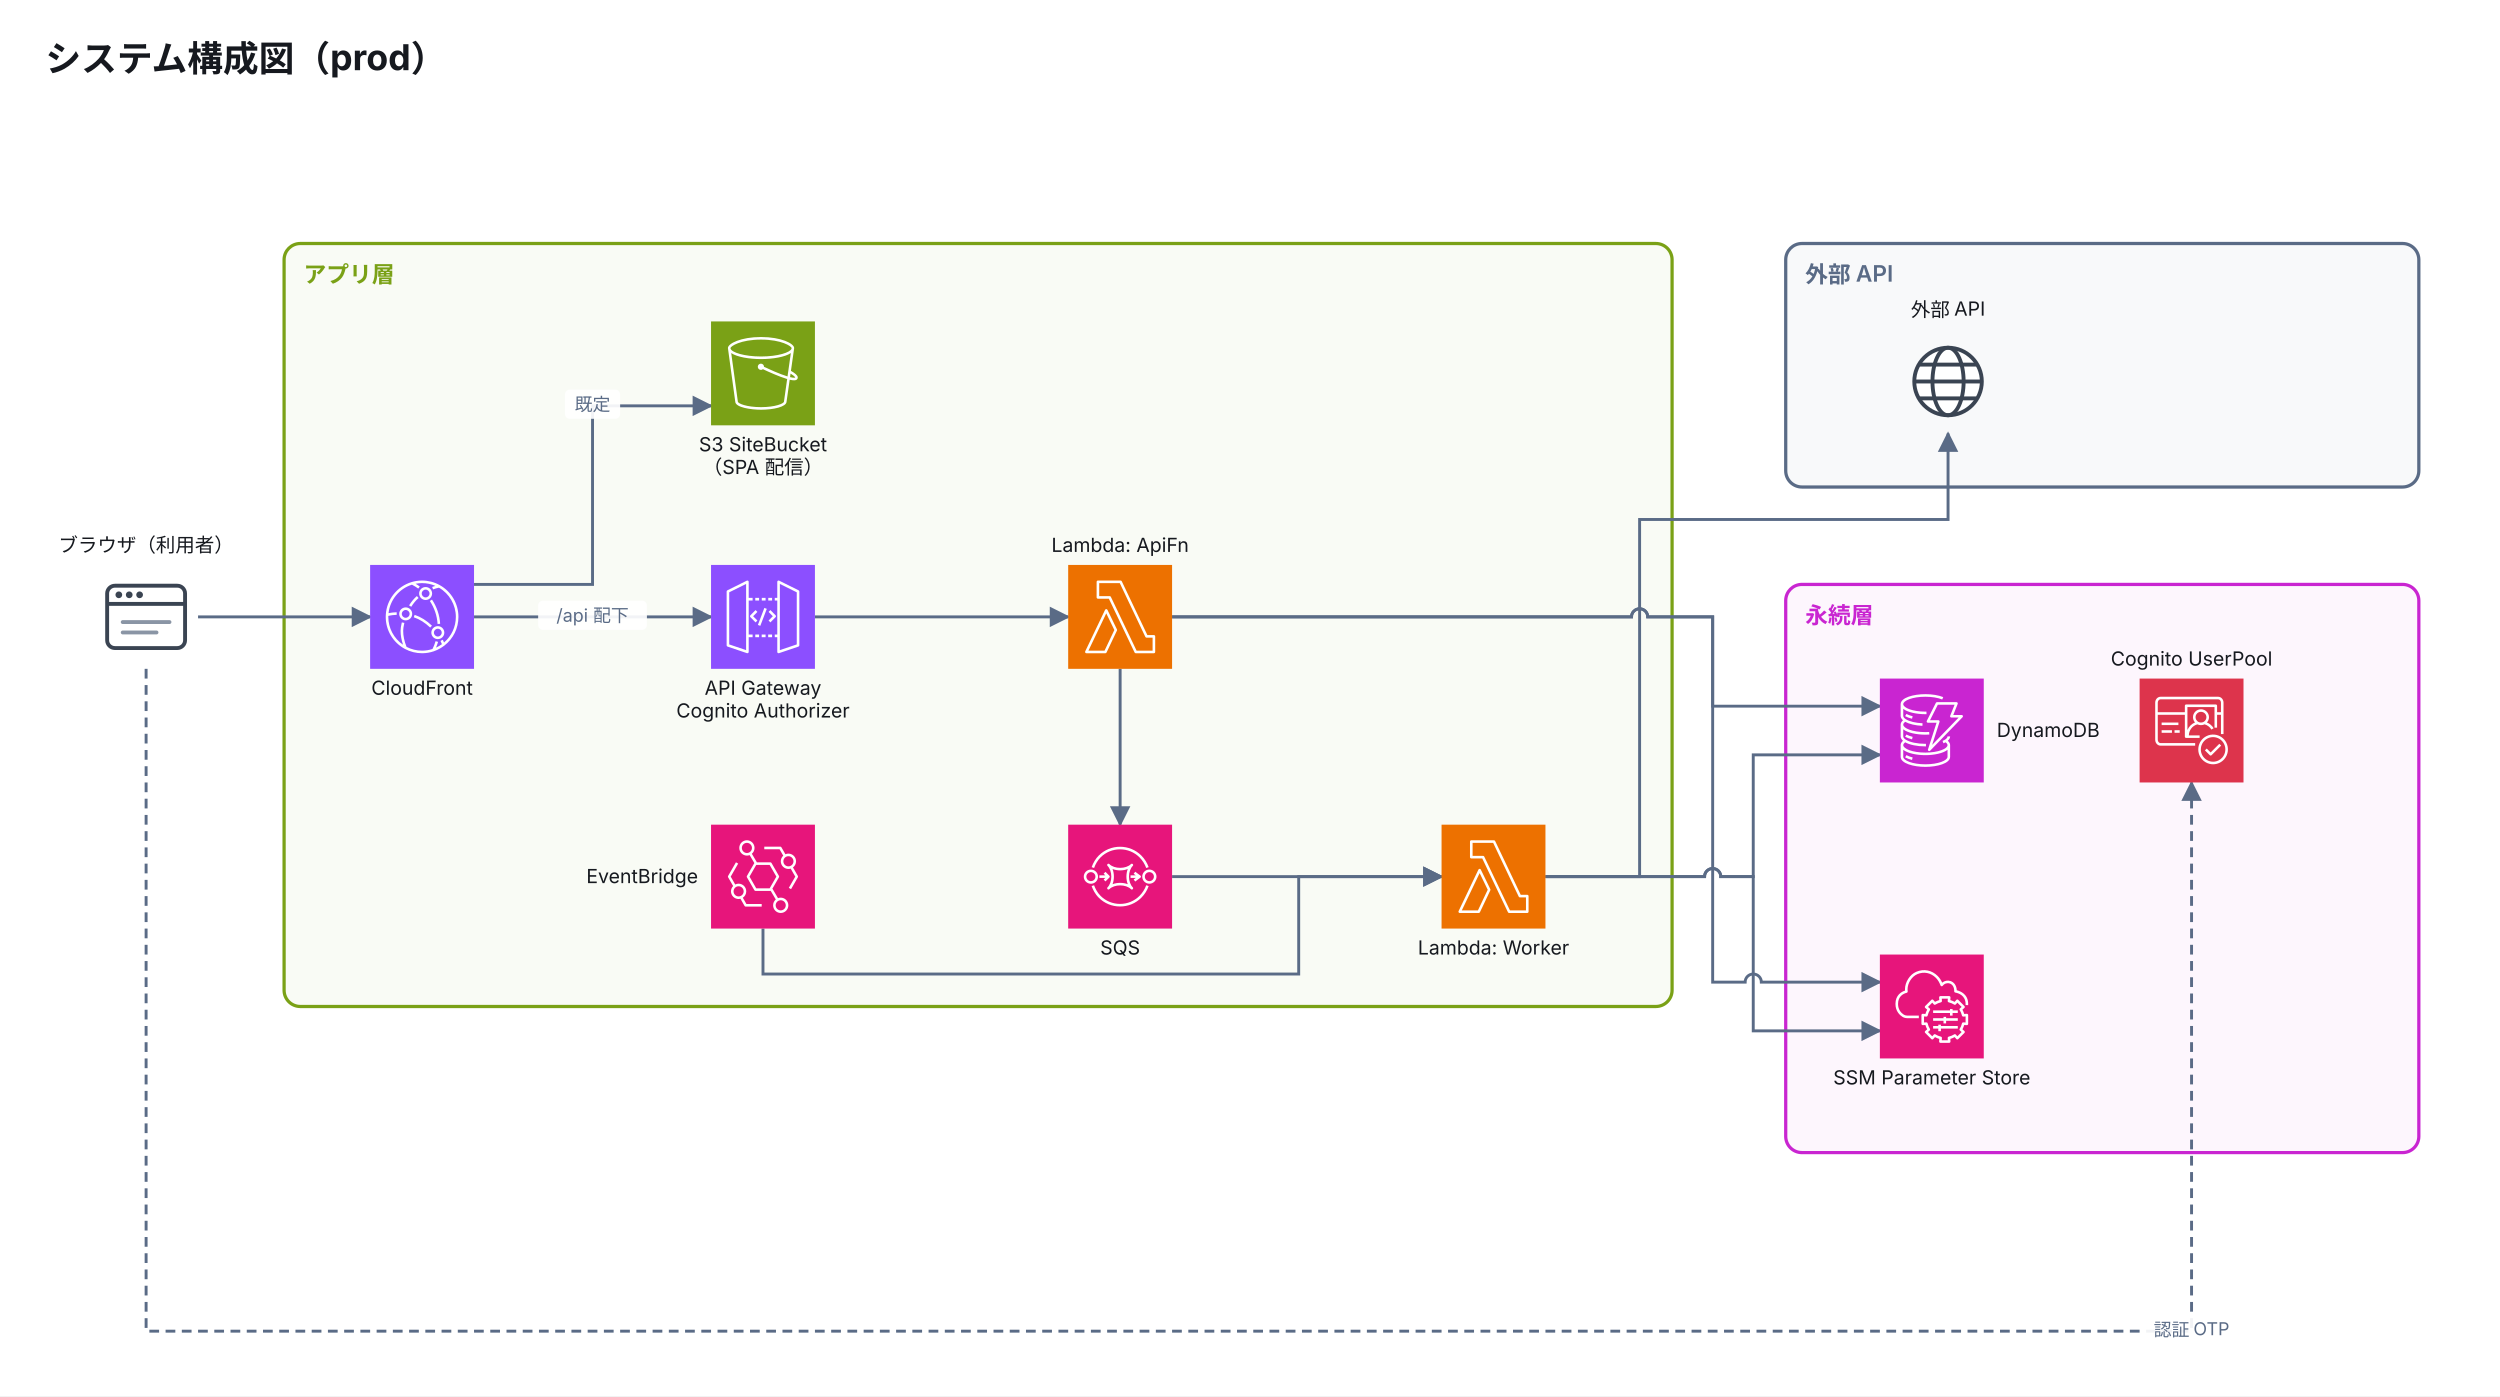
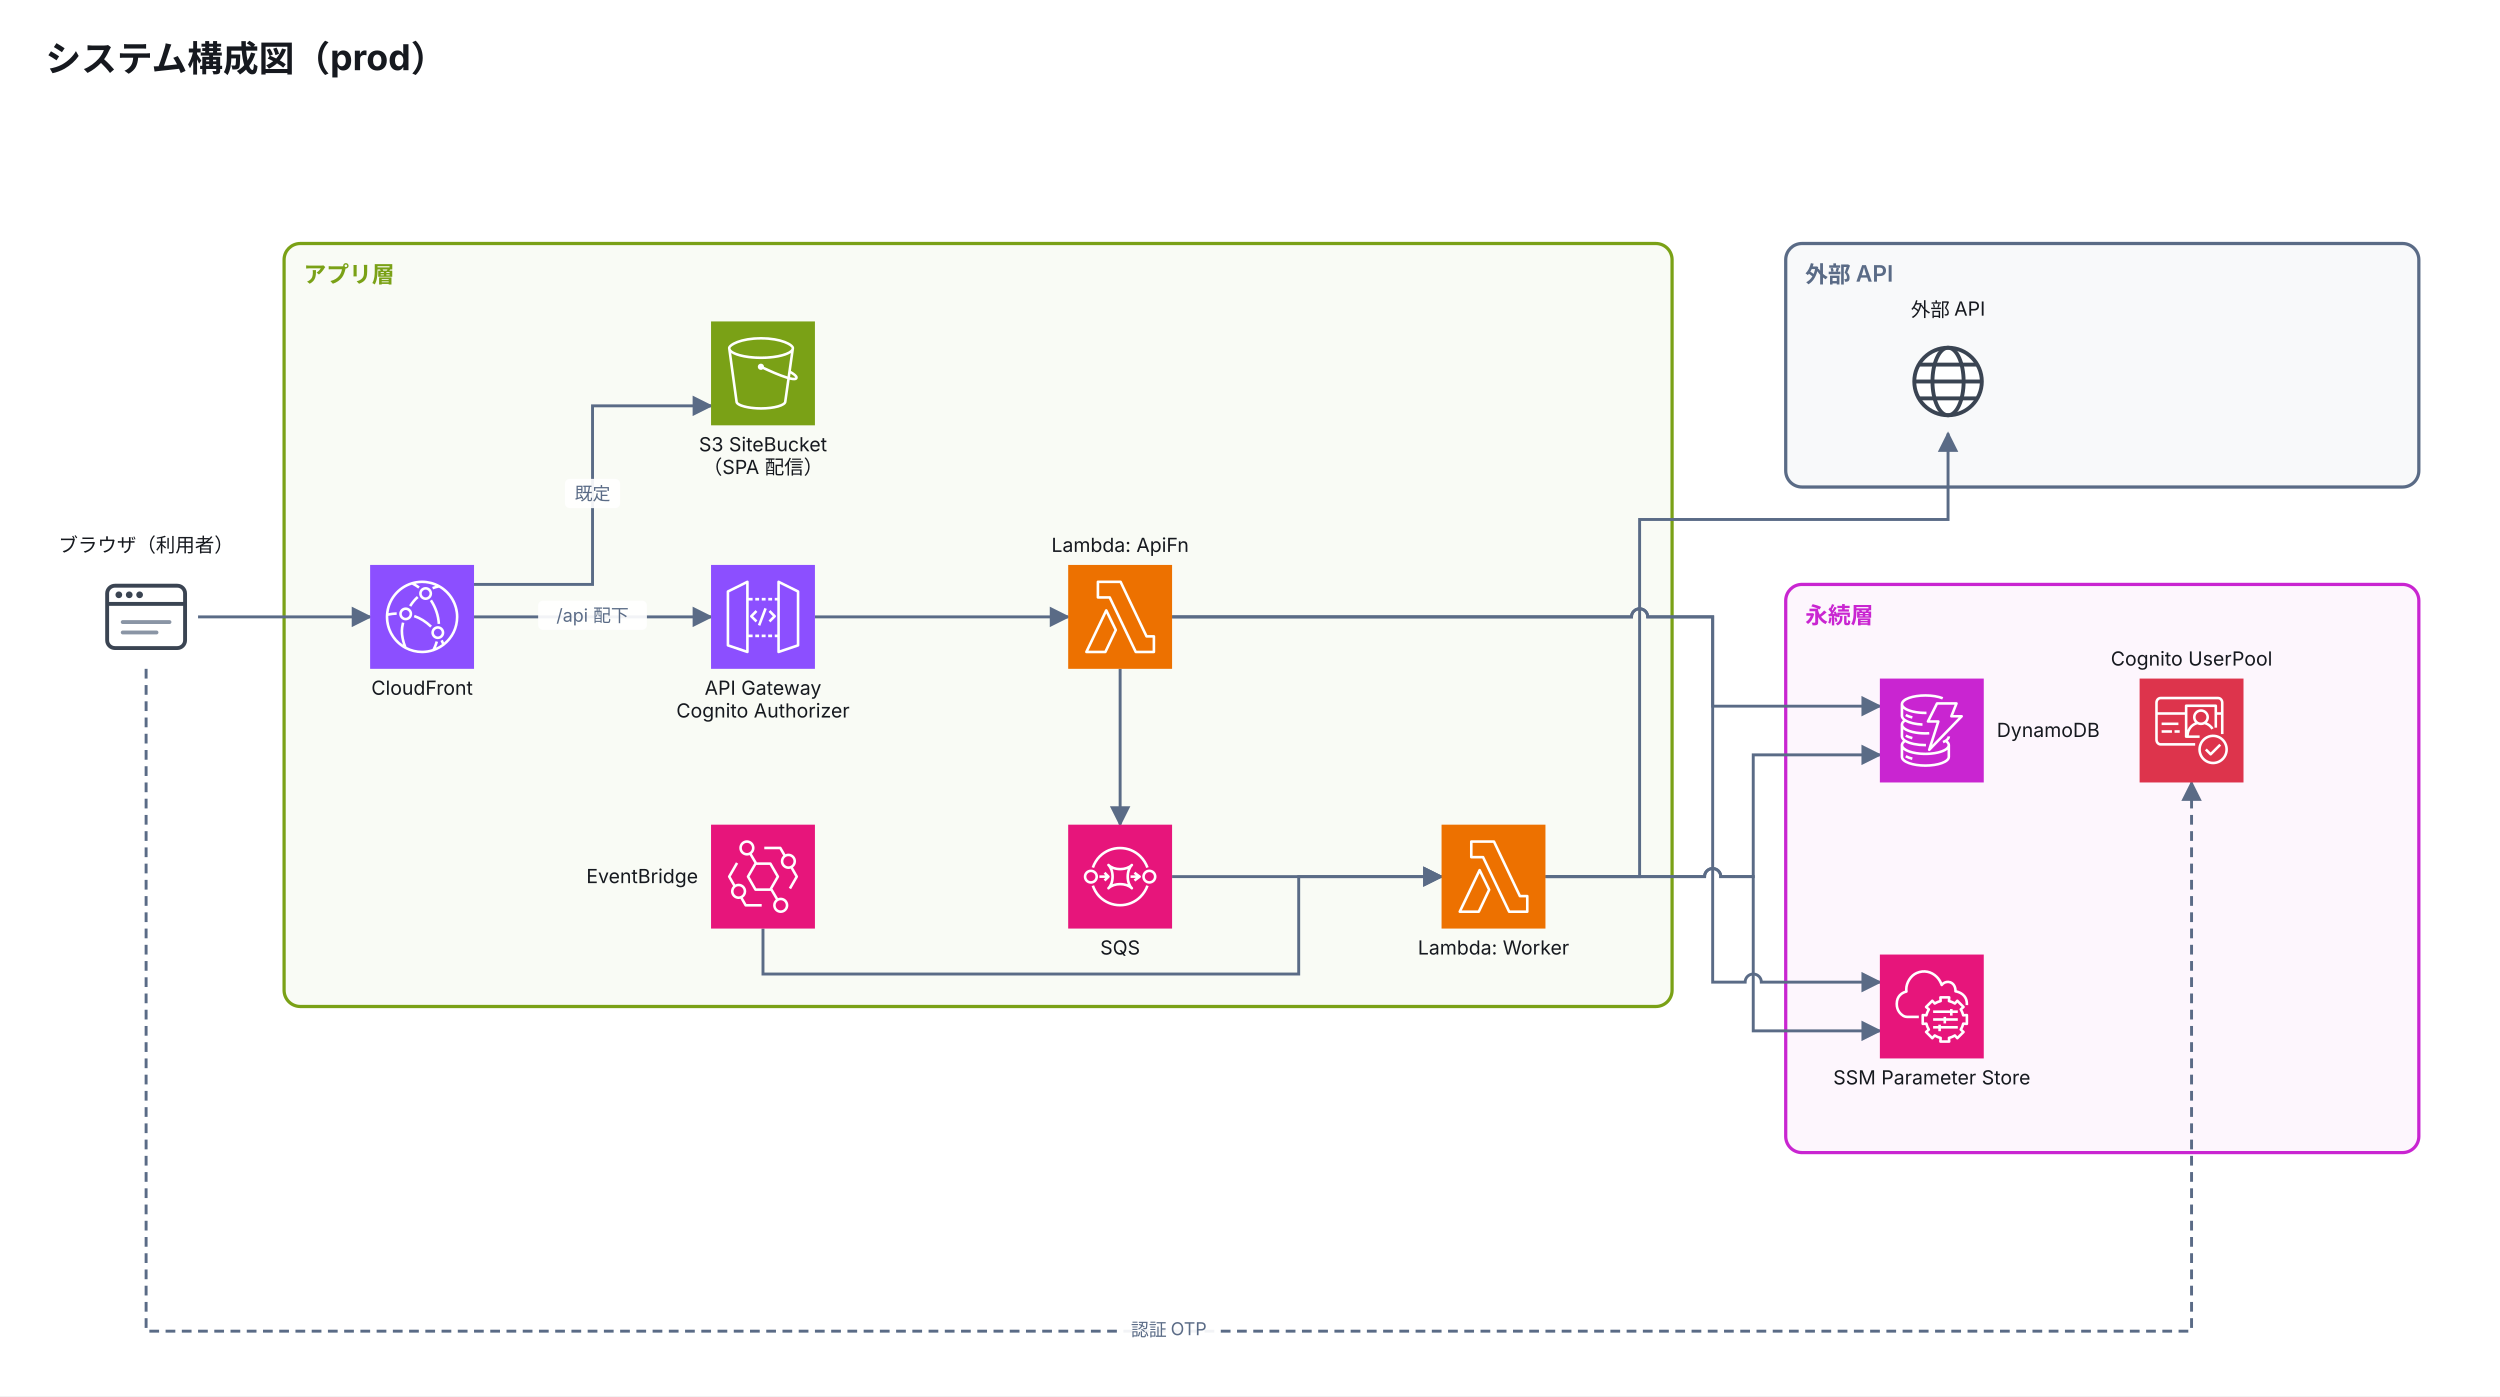
<svg xmlns="http://www.w3.org/2000/svg" width="1540" height="860" viewBox="0 0 1540 860" font-family="-apple-system,BlinkMacSystemFont,&quot;Segoe UI&quot;,&quot;Hiragino Sans&quot;,&quot;Noto Sans JP&quot;,sans-serif">
  <defs>
    <marker id="arrow" viewBox="0 0 10 10" refX="9" refY="5" markerWidth="7" markerHeight="7" orient="auto-start-reverse">
      <path d="M0,0 L10,5 L0,10 z" fill="#5A6B86" />
    </marker>
    <marker id="arrowDim" viewBox="0 0 10 10" refX="9" refY="5" markerWidth="7" markerHeight="7" orient="auto-start-reverse">
      <path d="M0,0 L10,5 L0,10 z" fill="#B9C2CE" />
    </marker>
  </defs>
  <rect x="0" y="0" width="1540" height="860" fill="#FFFFFF" />
  <text x="28" y="44" font-family="-apple-system,BlinkMacSystemFont,&quot;Segoe UI&quot;,&quot;Hiragino Sans&quot;,&quot;Noto Sans JP&quot;,sans-serif" font-size="22" font-weight="700" fill="#16191F">システム構成図（prod）</text>
  <rect x="175" y="150" width="855" height="470" rx="10" fill="#7AA116" fill-opacity="0.04" stroke="#7AA116" stroke-width="2" />
  <text x="187" y="174" font-family="-apple-system,BlinkMacSystemFont,&quot;Segoe UI&quot;,&quot;Hiragino Sans&quot;,&quot;Noto Sans JP&quot;,sans-serif" font-size="14" font-weight="600" fill="#7AA116">アプリ層</text>
  <rect x="1100" y="150" width="390" height="150" rx="10" fill="#5A6B86" fill-opacity="0.04" stroke="#5A6B86" stroke-width="2" />
  <text x="1112" y="174" font-family="-apple-system,BlinkMacSystemFont,&quot;Segoe UI&quot;,&quot;Hiragino Sans&quot;,&quot;Noto Sans JP&quot;,sans-serif" font-size="14" font-weight="600" fill="#5A6B86">外部 API</text>
  <rect x="1100" y="360" width="390" height="350" rx="10" fill="#C925D1" fill-opacity="0.04" stroke="#C925D1" stroke-width="2" />
  <text x="1112" y="384" font-family="-apple-system,BlinkMacSystemFont,&quot;Segoe UI&quot;,&quot;Hiragino Sans&quot;,&quot;Noto Sans JP&quot;,sans-serif" font-size="14" font-weight="600" fill="#C925D1">永続層</text>
  <path d="M 122 380 L 175 380 L 175 380 L 228 380" fill="none" stroke="#5A6B86" stroke-width="1.8" marker-end="url(#arrow)" />
  <path d="M 90 412 L 90 820 L 1350 820 L 1350 482" fill="none" stroke="#5A6B86" stroke-width="1.8" marker-end="url(#arrow)" stroke-dasharray="6,4" />
-   <rect x="1320" y="810" width="60" height="18" rx="3" fill="#FFFFFF" fill-opacity="0.92" />
-   <text x="1350" y="823" text-anchor="middle" font-family="-apple-system,BlinkMacSystemFont,&quot;Segoe UI&quot;,&quot;Hiragino Sans&quot;,&quot;Noto Sans JP&quot;,sans-serif" font-size="11" fill="#5A6B86">認証 OTP</text>
+   <rect x="690" y="810" width="60" height="18" rx="3" fill="#FFFFFF" fill-opacity="0.92" />
+   <text x="720" y="823" text-anchor="middle" font-family="-apple-system,BlinkMacSystemFont,&quot;Segoe UI&quot;,&quot;Hiragino Sans&quot;,&quot;Noto Sans JP&quot;,sans-serif" font-size="11" fill="#5A6B86">認証 OTP</text>
  <path d="M 292 360 L 365 360 L 365 250 L 438 250" fill="none" stroke="#5A6B86" stroke-width="1.8" marker-end="url(#arrow)" />
-   <rect x="348" y="240" width="34" height="18" rx="3" fill="#FFFFFF" fill-opacity="0.92" />
-   <text x="365" y="253" text-anchor="middle" font-family="-apple-system,BlinkMacSystemFont,&quot;Segoe UI&quot;,&quot;Hiragino Sans&quot;,&quot;Noto Sans JP&quot;,sans-serif" font-size="11" fill="#5A6B86">既定</text>
+   <rect x="348" y="295" width="34" height="18" rx="3" fill="#FFFFFF" fill-opacity="0.92" />
+   <text x="365" y="308" text-anchor="middle" font-family="-apple-system,BlinkMacSystemFont,&quot;Segoe UI&quot;,&quot;Hiragino Sans&quot;,&quot;Noto Sans JP&quot;,sans-serif" font-size="11" fill="#5A6B86">既定</text>
  <path d="M 292 380 L 365 380 L 365 380 L 438 380" fill="none" stroke="#5A6B86" stroke-width="1.8" marker-end="url(#arrow)" />
  <rect x="331.5" y="370" width="67" height="18" rx="3" fill="#FFFFFF" fill-opacity="0.92" />
  <text x="365" y="383" text-anchor="middle" font-family="-apple-system,BlinkMacSystemFont,&quot;Segoe UI&quot;,&quot;Hiragino Sans&quot;,&quot;Noto Sans JP&quot;,sans-serif" font-size="11" fill="#5A6B86">/api 配下</text>
  <path d="M 502 380 L 580 380 L 580 380 L 658 380" fill="none" stroke="#5A6B86" stroke-width="1.8" marker-end="url(#arrow)" />
  <path d="M 690 412 L 690 460 L 690 460 L 690 508" fill="none" stroke="#5A6B86" stroke-width="1.8" marker-end="url(#arrow)" />
  <path d="M 722 380 L 1005 380 A 5 5 0 0 1 1015 380 L 1055 380 L 1055 435 L 1158 435" fill="none" stroke="#5A6B86" stroke-width="1.8" marker-end="url(#arrow)" />
  <path d="M 722 380 L 1005 380 A 5 5 0 0 1 1015 380 L 1055 380 L 1055 605 L 1075 605 A 5 5 0 0 1 1085 605 L 1158 605" fill="none" stroke="#5A6B86" stroke-width="1.8" marker-end="url(#arrow)" />
  <path d="M 470 572 L 470 600 L 800 600 L 800 540 L 888 540" fill="none" stroke="#5A6B86" stroke-width="1.8" marker-end="url(#arrow)" />
  <path d="M 722 540 L 805 540 L 805 540 L 888 540" fill="none" stroke="#5A6B86" stroke-width="1.8" marker-end="url(#arrow)" />
  <path d="M 952 540 L 1010 540 L 1010 320 L 1200 320 L 1200 267" fill="none" stroke="#5A6B86" stroke-width="1.8" marker-end="url(#arrow)" />
  <path d="M 952 540 L 1050 540 A 5 5 0 0 1 1060 540 L 1080 540 L 1080 465 L 1158 465" fill="none" stroke="#5A6B86" stroke-width="1.8" marker-end="url(#arrow)" />
  <path d="M 952 540 L 1050 540 A 5 5 0 0 1 1060 540 L 1080 540 L 1080 635 L 1158 635" fill="none" stroke="#5A6B86" stroke-width="1.8" marker-end="url(#arrow)" />
  <svg x="58" y="348" width="64" height="64" viewBox="0 0 80 80" overflow="visible">
    <rect x="10" y="16" width="60" height="48" rx="6" fill="#FFFFFF" stroke="#3A4452" stroke-width="3" />
    <path d="M10 30 h60" fill="none" stroke="#3A4452" stroke-width="3" />
    <circle cx="19" cy="23" r="2.6" fill="#3A4452" />
    <circle cx="27" cy="23" r="2.6" fill="#3A4452" />
    <circle cx="35" cy="23" r="2.6" fill="#3A4452" />
    <path d="M22 44 h36 M22 52 h26" fill="none" stroke="#8A95A5" stroke-width="3" stroke-linecap="round" />
  </svg>
  <text x="90" y="340" text-anchor="middle" font-family="-apple-system,BlinkMacSystemFont,&quot;Segoe UI&quot;,&quot;Hiragino Sans&quot;,&quot;Noto Sans JP&quot;,sans-serif" font-size="12" fill="#16191F">ブラウザ（利用者）</text>
  <svg x="228" y="348" width="64" height="64" viewBox="0 0 80 80" overflow="visible">
    <g id="ic1-Icon-Architecture/64/Arch_Amazon-CloudFront_64" stroke="none" stroke-width="1" fill="none" fill-rule="evenodd">
      <g id="ic1-Icon-Architecture-BG/64/Networking-Content-Delivery" fill="#8C4FFF">
        <rect id="ic1-Rectangle" x="0" y="0" width="80" height="80" />
      </g>
      <path d="M55.122,52.123 C55.122,50.469 53.776,49.123 52.122,49.123 C50.468,49.123 49.122,50.469 49.122,52.123 C49.122,53.777 50.468,55.123 52.122,55.123 C53.776,55.123 55.122,53.777 55.122,52.123 L55.122,52.123 Z M57.122,52.123 C57.122,54.88 54.879,57.123 52.122,57.123 C49.365,57.123 47.122,54.88 47.122,52.123 C47.122,49.366 49.365,47.123 52.122,47.123 C54.879,47.123 57.122,49.366 57.122,52.123 L57.122,52.123 Z M30.392,37.692 C30.392,36.038 29.046,34.692 27.392,34.692 C25.737,34.692 24.392,36.038 24.392,37.692 C24.392,39.346 25.737,40.692 27.392,40.692 C29.046,40.692 30.392,39.346 30.392,37.692 L30.392,37.692 Z M32.392,37.692 C32.392,40.449 30.148,42.692 27.392,42.692 C24.635,42.692 22.392,40.449 22.392,37.692 C22.392,34.935 24.635,32.692 27.392,32.692 C30.148,32.692 32.392,34.935 32.392,37.692 L32.392,37.692 Z M39.73,22.007 C39.73,23.661 41.076,25.007 42.73,25.007 C44.385,25.007 45.73,23.661 45.73,22.007 C45.73,20.352 44.385,19.007 42.73,19.007 C41.076,19.007 39.73,20.352 39.73,22.007 L39.73,22.007 Z M37.73,22.007 C37.73,19.25 39.974,17.007 42.73,17.007 C45.487,17.007 47.73,19.25 47.73,22.007 C47.73,24.764 45.487,27.007 42.73,27.007 C39.974,27.007 37.73,24.764 37.73,22.007 L37.73,22.007 Z M66,40 C66,30.727 61.028,22.148 53.012,17.509 C51.575,17.799 50.185,18.196 48.451,18.823 L47.771,16.942 C48.676,16.616 49.486,16.352 50.266,16.126 C47.046,14.737 43.548,14 40,14 C38.311,14 36.649,14.175 35.025,14.492 C36.201,15.18 37.244,15.866 38.257,16.634 L37.048,18.227 C35.62,17.145 34.14,16.228 32.197,15.21 C22.378,18.298 15.306,26.958 14.183,37.128 C16.242,36.711 18.219,36.484 20.414,36.43 L20.463,38.429 C18.163,38.486 16.187,38.73 14.027,39.205 C14.018,39.47 14,39.738 14,40 C14,48.658 18.283,56.636 25.327,61.447 C24.074,57.716 23.45,54.19 23.45,50.746 C23.45,48.782 23.788,47.169 24.145,45.462 C24.228,45.067 24.312,44.665 24.394,44.248 L26.357,44.635 C26.273,45.059 26.187,45.47 26.103,45.873 C25.753,47.545 25.45,48.989 25.45,50.746 C25.45,54.654 26.308,58.695 28.054,63.083 C31.773,65.014 35.789,66 40,66 C42.756,66 45.446,65.56 48.012,64.714 C49.019,62.727 49.766,60.852 50.39,58.699 L52.311,59.256 C51.855,60.826 51.332,62.253 50.709,63.677 C52.323,62.951 53.85,62.053 55.283,61.005 C54.938,60.159 54.568,59.318 54.159,58.499 L55.948,57.604 C56.296,58.3 56.615,59.012 56.92,59.728 C62.705,54.775 66,47.66 66,40 L66,40 Z M68,40 C68,48.727 64.034,56.799 57.121,62.149 C55.409,63.479 53.552,64.583 51.589,65.472 C50.756,65.85 49.908,66.2 49.036,66.494 C46.156,67.493 43.113,68 40,68 C35.4,68 30.832,66.854 26.788,64.686 C17.667,59.806 12,50.347 12,40 C12,39.314 12.018,38.792 12.059,38.309 C12.74,26.625 20.756,16.512 32.001,13.166 C34.562,12.393 37.255,12 40,12 C44.808,12 49.539,13.238 53.684,15.579 C62.513,20.525 68,29.884 68,40 L68,40 Z M37.314,25.463 L36,23.956 C33.758,25.912 32.014,27.989 29.977,31.126 L31.655,32.215 C33.583,29.244 35.223,27.288 37.314,25.463 L37.314,25.463 Z M34.275,38.427 L33.625,40.318 C38.218,41.895 42.225,44.411 46.234,48.236 L47.615,46.789 C43.389,42.758 39.15,40.101 34.275,38.427 L34.275,38.427 Z M47.646,26.668 C51.398,32.39 53.511,38.671 53.925,45.338 L51.929,45.462 C51.536,39.146 49.533,33.192 45.975,27.765 L47.646,26.668 Z" id="ic1-Amazon-CloudFront_Icon_64_Squid" fill="#FFFFFF" />
    </g>
  </svg>
  <text x="260" y="428" text-anchor="middle" font-family="-apple-system,BlinkMacSystemFont,&quot;Segoe UI&quot;,&quot;Hiragino Sans&quot;,&quot;Noto Sans JP&quot;,sans-serif" font-size="12" fill="#16191F">CloudFront</text>
  <svg x="438" y="198" width="64" height="64" viewBox="0 0 80 80" overflow="visible">
    <g id="ic2-Icon-Architecture/64/Arch_Amazon-Simple-Storage-Service_64" stroke="none" stroke-width="1" fill="none" fill-rule="evenodd">
      <g id="ic2-Icon-Architecture-BG/64/Storage" fill="#7AA116">
        <rect id="ic2-Rectangle" x="0" y="0" width="80" height="80" />
      </g>
      <g id="ic2-Icon-Service/64/Amazon-Simple-Storage-Service_64" transform="translate(12.9999, 11.9996)" fill="#FFFFFF">
        <path d="M47.836,30.893 L48.22,28.189 C51.761,30.31 51.807,31.186 51.806,31.21 C51.8,31.215 51.196,31.719 47.836,30.893 L47.836,30.893 Z M45.893,30.353 C39.773,28.501 31.25,24.591 27.801,22.961 C27.801,22.947 27.805,22.934 27.805,22.92 C27.805,21.595 26.727,20.517 25.401,20.517 C24.077,20.517 22.999,21.595 22.999,22.92 C22.999,24.245 24.077,25.323 25.401,25.323 C25.983,25.323 26.511,25.106 26.928,24.761 C30.986,26.682 39.443,30.535 45.608,32.355 L43.17,49.561 C43.163,49.608 43.16,49.655 43.16,49.702 C43.16,51.217 36.453,54 25.494,54 C14.419,54 7.641,51.217 7.641,49.702 C7.641,49.656 7.638,49.611 7.632,49.566 L2.538,12.359 C6.947,15.394 16.43,17 25.5,17 C34.556,17 44.023,15.4 48.441,12.374 L45.893,30.353 Z M2,8.478 C2.072,7.162 9.634,2 25.5,2 C41.364,2 48.927,7.161 49,8.478 L49,8.927 C48.13,11.878 38.33,15 25.5,15 C12.648,15 2.843,11.868 2,8.913 L2,8.478 Z M51,8.5 C51,5.035 41.066,0 25.5,0 C9.934,0 0,5.035 0,8.5 L0.094,9.254 L5.642,49.778 C5.775,54.31 17.861,56 25.494,56 C34.966,56 45.029,53.822 45.159,49.781 L47.555,32.884 C48.888,33.203 49.985,33.366 50.866,33.366 C52.049,33.366 52.849,33.077 53.334,32.499 C53.732,32.025 53.884,31.451 53.77,30.84 C53.511,29.456 51.868,27.964 48.522,26.055 L50.898,9.293 L51,8.5 Z" id="ic2-Amazon-Simple-Storage-Service-Icon_64_Squid" />
      </g>
    </g>
  </svg>
  <text x="470" y="278" text-anchor="middle" font-family="-apple-system,BlinkMacSystemFont,&quot;Segoe UI&quot;,&quot;Hiragino Sans&quot;,&quot;Noto Sans JP&quot;,sans-serif" font-size="12" fill="#16191F">S3 SiteBucket</text>
  <text x="470" y="292" text-anchor="middle" font-family="-apple-system,BlinkMacSystemFont,&quot;Segoe UI&quot;,&quot;Hiragino Sans&quot;,&quot;Noto Sans JP&quot;,sans-serif" font-size="12" fill="#16191F">（SPA 配信）</text>
  <svg x="438" y="348" width="64" height="64" viewBox="0 0 80 80" overflow="visible">
    <g id="ic3-Icon-Architecture/64/Arch_Amazon-API-Gateway_64">
      <g id="ic3-Icon-Architecture-BG/64/Networking-Content-Delivery">
        <rect id="ic3-Rectangle" width="80" height="80" fill="#8C4FFF" />
      </g>
      <g id="ic3-Icon-Service/64/Amazon-API-Gateway_64">
        <path id="ic3-Amazon-API-Gateway_Icon_64_Squid" fill-rule="evenodd" clip-rule="evenodd" d="M34.065 55.632H37V53.615H34.065V55.632ZM39 55.632H42V53.615H39V55.632ZM27 14.63L14 21.082V61.193L27 65.59V14.63ZM29 27.393V53.615H32V55.632H29V66.992C29 67.316 28.845 67.621 28.584 67.81C28.412 67.936 28.207 68 28 68C27.894 68 27.786 67.983 27.682 67.948L12.682 62.876C12.274 62.737 12 62.352 12 61.92V20.454C12 20.07 12.217 19.718 12.559 19.549L27.559 12.104C27.868 11.95 28.235 11.968 28.528 12.152C28.821 12.336 29 12.66 29 13.009V25.376H32V27.393H29ZM44 55.632H47V53.615H44V55.632ZM44.065 27.393H47V25.376H44.065V27.393ZM39.065 27.393H42V25.376H39.065V27.393ZM34.065 27.393H37V25.376H34.065V27.393ZM66 21.082L53 14.63V65.59L66 61.193V21.082ZM68 61.92C68 62.352 67.726 62.737 67.318 62.876L52.318 67.948C52.214 67.983 52.106 68 52 68C51.793 68 51.588 67.936 51.416 67.81C51.155 67.621 51 67.316 51 66.992V55.632H49.065V53.615H51V27.393H49.065V25.376H51V13.009C51 12.66 51.179 12.336 51.472 12.152C51.765 11.968 52.131 11.95 52.441 12.104L67.441 19.549C67.783 19.718 68 20.07 68 20.454V61.92ZM42.934 33.807L41.066 33.083L36.066 46.194L37.934 46.918L42.934 33.807ZM49.707 40.209C50.098 39.815 50.098 39.176 49.707 38.783L45.707 34.749L44.293 36.175L47.586 39.496L44.293 42.817L45.707 44.243L49.707 40.209ZM34.293 44.243L30.293 40.209C29.902 39.815 29.902 39.176 30.293 38.783L34.293 34.749L35.707 36.175L32.414 39.496L35.707 42.817L34.293 44.243Z" fill="white" />
      </g>
    </g>
  </svg>
  <text x="470" y="428" text-anchor="middle" font-family="-apple-system,BlinkMacSystemFont,&quot;Segoe UI&quot;,&quot;Hiragino Sans&quot;,&quot;Noto Sans JP&quot;,sans-serif" font-size="12" fill="#16191F">API Gateway</text>
  <text x="470" y="442" text-anchor="middle" font-family="-apple-system,BlinkMacSystemFont,&quot;Segoe UI&quot;,&quot;Hiragino Sans&quot;,&quot;Noto Sans JP&quot;,sans-serif" font-size="12" fill="#16191F">Cognito Authorizer</text>
  <svg x="658" y="348" width="64" height="64" viewBox="0 0 80 80" overflow="visible">
    <g id="ic4-Icon-Architecture/64/Arch_AWS-Lambda_64" stroke="none" stroke-width="1" fill="none" fill-rule="evenodd">
      <g id="ic4-Icon-Architecture-BG/64/Compute" fill="#ED7100">
        <rect id="ic4-Rectangle" x="0" y="0" width="80" height="80" />
      </g>
      <path d="M28.008,66 L15.591,66 L29.324,37.296 L35.546,50.106 L28.008,66 Z M30.22,34.553 C30.051,34.208 29.7,33.989 29.318,33.989 L29.315,33.989 C28.929,33.99 28.578,34.211 28.412,34.558 L13.098,66.569 C12.95,66.879 12.971,67.243 13.155,67.534 C13.337,67.824 13.658,68 14.002,68 L28.642,68 C29.03,68 29.382,67.777 29.548,67.428 L37.564,50.528 C37.693,50.254 37.692,49.937 37.559,49.665 L30.22,34.553 Z M64.995,66 L52.659,66 L32.867,24.57 C32.701,24.222 32.349,24 31.962,24 L23.89,24 L23.899,14 L39.72,14 L59.42,55.429 C59.586,55.777 59.939,56 60.326,56 L64.995,56 L64.995,66 Z M65.998,54 L60.96,54 L41.259,12.571 C41.094,12.223 40.741,12 40.353,12 L22.898,12 C22.345,12 21.896,12.447 21.895,12.999 L21.884,24.999 C21.884,25.265 21.989,25.519 22.178,25.707 C22.365,25.895 22.62,26 22.887,26 L31.329,26 L51.122,67.43 C51.289,67.778 51.639,68 52.026,68 L65.998,68 C66.552,68 67,67.552 67,67 L67,55 C67,54.448 66.552,54 65.998,54 L65.998,54 Z" id="ic4-AWS-Lambda_Icon_64_Squid" fill="#FFFFFF" />
    </g>
  </svg>
  <text x="690" y="340" text-anchor="middle" font-family="-apple-system,BlinkMacSystemFont,&quot;Segoe UI&quot;,&quot;Hiragino Sans&quot;,&quot;Noto Sans JP&quot;,sans-serif" font-size="12" fill="#16191F">Lambda: ApiFn</text>
  <svg x="658" y="508" width="64" height="64" viewBox="0 0 80 80" overflow="visible">
    <g id="ic5-Icon-Architecture/64/Arch_Amazon-Simple-Queue-Service_64" stroke="none" stroke-width="1" fill="none" fill-rule="evenodd">
      <g id="ic5-Icon-Architecture-BG/64/Application-Integration" fill="#E7157B">
        <rect id="ic5-Rectangle" x="0" y="0" width="80" height="80" />
      </g>
      <path d="M28.717,43.688 L31.719,40.722 C31.907,40.536 32.013,40.283 32.014,40.02 C32.015,39.756 31.91,39.503 31.723,39.316 L28.721,36.316 L27.302,37.718 L28.59,39.006 L24.009,39.006 L24.009,40.994 L28.606,40.994 L27.306,42.278 L28.717,43.688 Z M51.628,43.778 L55.63,40.793 C55.88,40.605 56.03,40.311 56.03,39.999 C56.03,39.686 55.88,39.391 55.629,39.203 L51.627,36.222 L50.426,37.813 L52.027,39.006 L48.024,39.006 L48.024,40.994 L52.026,40.994 L50.425,42.187 L51.628,43.778 Z M35.208,40 C35.208,42.111 34.843,44.101 34.16,45.833 C35.961,45.141 37.991,44.795 40.019,44.795 C42.048,44.795 44.078,45.141 45.877,45.833 C45.196,44.101 44.83,42.111 44.83,40 C44.83,37.889 45.196,35.9 45.877,34.167 C42.278,35.55 37.761,35.55 34.16,34.167 C34.843,35.9 35.208,37.889 35.208,40 L35.208,40 Z M30.306,49.651 C30.111,49.457 30.013,49.203 30.013,48.948 C30.013,48.694 30.111,48.439 30.306,48.245 C32.122,46.441 33.207,43.358 33.207,40 C33.207,36.642 32.122,33.559 30.306,31.755 C30.111,31.561 30.013,31.306 30.013,31.052 C30.013,30.797 30.111,30.543 30.306,30.349 C30.697,29.96 31.33,29.96 31.721,30.349 C35.598,34.202 44.44,34.202 48.318,30.349 C48.709,29.96 49.341,29.96 49.733,30.349 C49.928,30.543 50.026,30.797 50.026,31.052 C50.026,31.306 49.928,31.561 49.733,31.755 C47.916,33.559 46.832,36.642 46.832,40 C46.832,43.358 47.916,46.441 49.733,48.245 C49.928,48.439 50.026,48.694 50.026,48.948 C50.026,49.203 49.928,49.457 49.733,49.651 C49.537,49.845 49.281,49.943 49.025,49.943 C48.769,49.943 48.513,49.845 48.318,49.651 C44.44,45.798 35.598,45.798 31.721,49.651 C31.33,50.04 30.697,50.04 30.306,49.651 L30.306,49.651 Z M66.001,40.005 C66.001,39.078 65.638,38.207 64.978,37.552 C64.298,36.875 63.403,36.538 62.51,36.538 C61.616,36.538 60.722,36.875 60.041,37.552 C58.679,38.904 58.679,41.105 60.041,42.458 C61.402,43.81 63.615,43.811 64.978,42.458 C65.638,41.803 66.001,40.932 66.001,40.005 L66.001,40.005 Z M66.393,43.864 C65.323,44.928 63.917,45.459 62.51,45.459 C61.103,45.459 59.697,44.928 58.626,43.864 C56.484,41.736 56.484,38.274 58.626,36.146 C60.769,34.017 64.253,34.019 66.393,36.146 C68.536,38.274 68.536,41.736 66.393,43.864 L66.393,43.864 Z M20.98,40.028 C20.98,39.101 20.617,38.23 19.957,37.575 C19.298,36.92 18.421,36.559 17.489,36.559 C16.557,36.559 15.681,36.92 15.02,37.575 C14.361,38.23 13.999,39.101 13.999,40.028 C13.999,40.953 14.361,41.824 15.02,42.481 C16.34,43.79 18.639,43.79 19.957,42.481 C20.617,41.824 20.98,40.953 20.98,40.028 L20.98,40.028 Z M21.372,43.887 C20.302,44.95 18.896,45.482 17.489,45.482 C16.083,45.482 14.677,44.95 13.605,43.887 C11.465,41.759 11.465,38.297 13.605,36.169 C15.748,34.041 19.231,34.041 21.372,36.169 C23.514,38.297 23.514,41.759 21.372,43.887 L21.372,43.887 Z M54.896,54.856 C50.901,58.826 45.589,61.011 39.939,61.011 C34.288,61.011 28.976,58.826 24.982,54.856 C22.242,52.135 20.734,48.883 19.951,46.635 L18.06,47.285 C18.912,49.731 20.558,53.273 23.567,56.262 C27.939,60.608 33.753,63 39.939,63 C46.124,63 51.938,60.608 56.311,56.262 C58.837,53.753 60.85,50.564 61.979,47.282 L60.086,46.638 C59.053,49.638 57.21,52.557 54.896,54.856 L54.896,54.856 Z M19.95,33.366 L18.061,32.714 C19.272,29.25 21.229,26.061 23.573,23.733 C27.943,19.391 33.755,17 39.939,17 C46.123,17 51.935,19.391 56.305,23.733 C58.771,26.184 60.84,29.457 61.977,32.714 L60.088,33.366 C59.044,30.384 57.15,27.385 54.89,25.139 C50.898,21.172 45.588,18.989 39.939,18.989 C34.29,18.989 28.98,21.172 24.988,25.139 C22.854,27.26 21.065,30.182 19.95,33.366 L19.95,33.366 Z" id="ic5-AWS-Simple-Queue-Service_Icon_64_Squid" fill="#FFFFFF" />
    </g>
  </svg>
  <text x="690" y="588" text-anchor="middle" font-family="-apple-system,BlinkMacSystemFont,&quot;Segoe UI&quot;,&quot;Hiragino Sans&quot;,&quot;Noto Sans JP&quot;,sans-serif" font-size="12" fill="#16191F">SQS</text>
  <svg x="438" y="508" width="64" height="64" viewBox="0 0 80 80" overflow="visible">
    <g id="ic6-Icon-Architecture/64/Arch_Amazon-EventBridge_64" stroke="none" stroke-width="1" fill="none" fill-rule="evenodd">
      <g id="ic6-Icon-Architecture-BG/64/Application-Integration" fill="#E7157B">
        <rect id="ic6-Rectangle" x="0" y="0" width="80" height="80" />
      </g>
      <path d="M53.657,66 C51.514,66 49.77,64.247 49.77,62.091 C49.77,59.935 51.514,58.182 53.657,58.182 C55.8,58.182 57.544,59.935 57.544,62.091 C57.544,64.247 55.8,66 53.657,66 L53.657,66 Z M45.133,49 L34.798,49 L29.63,40 L34.798,31 L45.133,31 L50.3,40 L45.133,49 Z M27.621,21.818 C25.478,21.818 23.734,20.065 23.734,17.909 C23.734,15.753 25.478,14 27.621,14 C29.765,14 31.509,15.753 31.509,17.909 C31.509,20.065 29.765,21.818 27.621,21.818 L27.621,21.818 Z M53.657,56.182 C52.919,56.182 52.215,56.325 51.564,56.576 L47.34,49.41 L47.117,49.543 L52.309,40.5 C52.486,40.19 52.486,39.81 52.309,39.5 L46.568,29.5 C46.39,29.19 46.061,29 45.706,29 L35.258,29 L35.299,28.976 L31.427,22.404 C32.692,21.32 33.498,19.708 33.498,17.909 C33.498,14.651 30.862,12 27.621,12 C24.381,12 21.745,14.651 21.745,17.909 C21.745,21.167 24.381,23.818 27.621,23.818 C28.36,23.818 29.064,23.675 29.715,23.424 L33.33,29.557 L27.62,39.5 C27.443,39.81 27.443,40.19 27.62,40.5 L33.363,50.5 C33.541,50.81 33.869,51 34.224,51 L45.706,51 C45.789,51 45.87,50.987 45.947,50.968 L49.852,57.596 C48.586,58.68 47.781,60.292 47.781,62.091 C47.781,65.349 50.416,68 53.657,68 C56.898,68 59.533,65.349 59.533,62.091 C59.533,58.833 56.898,56.182 53.657,56.182 L53.657,56.182 Z M59.584,32.104 C57.441,32.104 55.698,30.351 55.698,28.195 C55.698,26.039 57.441,24.286 59.584,24.286 C61.727,24.286 63.472,26.039 63.472,28.195 C63.472,30.351 61.727,32.104 59.584,32.104 L59.584,32.104 Z M66.867,39.5 L63.092,32.925 C64.527,31.846 65.46,30.13 65.46,28.195 C65.46,24.937 62.825,22.286 59.584,22.286 C58.76,22.286 57.974,22.459 57.261,22.77 L54.184,17.409 C54.007,17.1 53.678,16.909 53.323,16.909 L40.995,16.909 L40.995,18.909 L52.749,18.909 L55.596,23.869 C54.438,24.949 53.709,26.486 53.709,28.195 C53.709,31.453 56.345,34.104 59.584,34.104 C60.188,34.104 60.772,34.011 61.321,33.84 L64.858,40 L59.892,48.648 L61.614,49.648 L66.867,40.5 C67.044,40.19 67.044,39.81 66.867,39.5 L66.867,39.5 Z M21.229,55.247 C19.085,55.247 17.341,53.493 17.341,51.338 C17.341,49.182 19.085,47.429 21.229,47.429 C23.372,47.429 25.116,49.182 25.116,51.338 C25.116,53.493 23.372,55.247 21.229,55.247 L21.229,55.247 Z M24.477,56.258 C26.059,55.198 27.105,53.389 27.105,51.338 C27.105,48.08 24.469,45.429 21.229,45.429 C20.29,45.429 19.406,45.657 18.619,46.052 L15.143,40 L20.902,29.971 L19.179,28.971 L13.133,39.5 C12.956,39.81 12.956,40.19 13.133,40.5 L17.005,47.24 C15.983,48.304 15.352,49.747 15.352,51.338 C15.352,54.596 17.988,57.247 21.229,57.247 C21.717,57.247 22.19,57.18 22.644,57.066 L25.816,62.591 C25.994,62.9 26.322,63.091 26.677,63.091 L39.006,63.091 L39.006,61.091 L27.251,61.091 L24.477,56.258 Z" id="ic6-Amazon-EventBridge_Icon_64_Squid" fill="#FFFFFF" />
    </g>
  </svg>
  <text x="430" y="544" text-anchor="end" font-family="-apple-system,BlinkMacSystemFont,&quot;Segoe UI&quot;,&quot;Hiragino Sans&quot;,&quot;Noto Sans JP&quot;,sans-serif" font-size="12" fill="#16191F">EventBridge</text>
  <svg x="888" y="508" width="64" height="64" viewBox="0 0 80 80" overflow="visible">
    <g id="ic7-Icon-Architecture/64/Arch_AWS-Lambda_64" stroke="none" stroke-width="1" fill="none" fill-rule="evenodd">
      <g id="ic7-Icon-Architecture-BG/64/Compute" fill="#ED7100">
        <rect id="ic7-Rectangle" x="0" y="0" width="80" height="80" />
      </g>
      <path d="M28.008,66 L15.591,66 L29.324,37.296 L35.546,50.106 L28.008,66 Z M30.22,34.553 C30.051,34.208 29.7,33.989 29.318,33.989 L29.315,33.989 C28.929,33.99 28.578,34.211 28.412,34.558 L13.098,66.569 C12.95,66.879 12.971,67.243 13.155,67.534 C13.337,67.824 13.658,68 14.002,68 L28.642,68 C29.03,68 29.382,67.777 29.548,67.428 L37.564,50.528 C37.693,50.254 37.692,49.937 37.559,49.665 L30.22,34.553 Z M64.995,66 L52.659,66 L32.867,24.57 C32.701,24.222 32.349,24 31.962,24 L23.89,24 L23.899,14 L39.72,14 L59.42,55.429 C59.586,55.777 59.939,56 60.326,56 L64.995,56 L64.995,66 Z M65.998,54 L60.96,54 L41.259,12.571 C41.094,12.223 40.741,12 40.353,12 L22.898,12 C22.345,12 21.896,12.447 21.895,12.999 L21.884,24.999 C21.884,25.265 21.989,25.519 22.178,25.707 C22.365,25.895 22.62,26 22.887,26 L31.329,26 L51.122,67.43 C51.289,67.778 51.639,68 52.026,68 L65.998,68 C66.552,68 67,67.552 67,67 L67,55 C67,54.448 66.552,54 65.998,54 L65.998,54 Z" id="ic7-AWS-Lambda_Icon_64_Squid" fill="#FFFFFF" />
    </g>
  </svg>
  <text x="920" y="588" text-anchor="middle" font-family="-apple-system,BlinkMacSystemFont,&quot;Segoe UI&quot;,&quot;Hiragino Sans&quot;,&quot;Noto Sans JP&quot;,sans-serif" font-size="12" fill="#16191F">Lambda: Worker</text>
  <svg x="1168" y="203" width="64" height="64" viewBox="0 0 80 80" overflow="visible">
    <circle cx="40" cy="40" r="26" fill="#FFFFFF" stroke="#3A4452" stroke-width="3" />
    <ellipse cx="40" cy="40" rx="12" ry="26" fill="none" stroke="#3A4452" stroke-width="3" />
    <path d="M14 40 h52 M18 27 h44 M18 53 h44" fill="none" stroke="#3A4452" stroke-width="3" />
  </svg>
  <text x="1200" y="195" text-anchor="middle" font-family="-apple-system,BlinkMacSystemFont,&quot;Segoe UI&quot;,&quot;Hiragino Sans&quot;,&quot;Noto Sans JP&quot;,sans-serif" font-size="12" fill="#16191F">外部 API</text>
  <svg x="1158" y="418" width="64" height="64" viewBox="0 0 80 80" overflow="visible">
    <g id="ic9-Icon-Architecture/64/Arch_Amazon-DynamoDB_64" stroke="none" stroke-width="1" fill="none" fill-rule="evenodd">
      <g id="ic9-Icon-Architecture-BG/64/Database" fill="#C925D1">
        <rect id="ic9-Rectangle" x="0" y="0" width="80" height="80" />
      </g>
      <path d="M52.086,54.85 C48.748,57.549 41.745,58.975 35.044,58.975 C28.342,58.975 21.337,57.548 18,54.849 L18,60.285 L18.001,60.285 C18.001,62.995 25,66.016 35.044,66.016 C45.08,66.016 52.075,62.999 52.086,60.29 L52.086,54.85 Z M52.087,44.522 L54.087,44.511 L54.087,44.522 C54.087,45.73 53.482,46.858 52.304,47.891 C53.732,49.147 54.087,50.38 54.087,51.258 C54.087,51.264 54.086,51.269 54.086,51.275 L54.086,60.285 L54.087,60.285 C54.087,65.295 44.275,68 35.044,68 C25.835,68 16.05,65.307 16.003,60.319 C16.003,60.314 16,60.309 16,60.304 L16,51.255 C16,51.253 16.002,51.25 16.002,51.247 C16.005,50.369 16.361,49.141 17.787,47.888 C16.37,46.636 16.01,45.415 16.001,44.544 L16.002,44.544 C16.002,44.54 16,44.537 16,44.533 L16,35.484 C16,35.481 16.002,35.478 16.002,35.475 C16.005,34.597 16.362,33.369 17.788,32.117 C16.37,30.865 16.01,29.643 16.001,28.773 L16.002,28.773 C16.002,28.769 16,28.765 16,28.761 L16,19.713 C16,19.71 16.002,19.707 16.002,19.704 C16.019,14.7 25.82,12 35.044,12 C40.255,12 45.261,12.828 48.778,14.272 L48.013,16.105 C44.73,14.757 40.003,13.984 35.044,13.984 C25,13.984 18.001,17.005 18.001,19.717 C18.001,22.429 25,25.45 35.044,25.45 C35.315,25.453 35.58,25.45 35.848,25.44 L35.932,27.422 C35.636,27.434 35.34,27.434 35.044,27.434 C28.342,27.434 21.337,26.007 18,23.308 L18,28.74 L18.001,28.74 L18.001,28.763 C18.011,29.803 19.078,30.712 19.972,31.289 C22.662,33.004 27.482,34.175 32.857,34.418 L32.766,36.4 C27.321,36.153 22.553,35.023 19.484,33.292 C18.728,33.857 18.001,34.622 18.001,35.489 C18.001,38.2 25,41.221 35.044,41.221 C36.029,41.221 37.007,41.189 37.952,41.123 L38.091,43.102 C37.101,43.17 36.075,43.205 35.044,43.205 C28.342,43.205 21.337,41.778 18,39.079 L18,44.511 L18.001,44.511 C18.011,45.575 19.078,46.482 19.972,47.06 C23.048,49.023 28.824,50.245 35.044,50.245 L35.484,50.245 L35.484,52.229 L35.044,52.229 C28.725,52.229 22.982,51.055 19.47,49.073 C18.718,49.637 18.001,50.398 18.001,51.258 C18.001,53.97 25,56.992 35.044,56.992 C45.08,56.992 52.075,53.974 52.086,51.265 L52.086,51.255 L52.086,51.254 C52.084,50.392 51.364,49.631 50.61,49.067 C50.122,49.344 49.599,49.61 49.004,49.855 L48.238,48.022 C48.964,47.724 49.594,47.402 50.111,47.062 C51.013,46.474 52.087,45.555 52.087,44.522 L52.087,44.522 Z M60.653,30.017 L55.049,30.017 C54.718,30.017 54.407,29.854 54.222,29.582 C54.035,29.31 53.997,28.964 54.119,28.66 L57.528,20.138 L44.619,20.138 L38.619,32.04 L45.001,32.04 C45.32,32.04 45.62,32.192 45.809,32.447 C45.996,32.703 46.051,33.031 45.954,33.333 L40.258,51.089 L60.653,30.017 Z M63.722,29.712 L38.723,55.54 C38.528,55.74 38.266,55.844 38.001,55.844 C37.825,55.844 37.648,55.799 37.49,55.705 C37.09,55.469 36.907,54.992 37.048,54.552 L43.634,34.024 L37.001,34.024 C36.654,34.024 36.333,33.846 36.15,33.554 C35.968,33.261 35.951,32.896 36.107,32.589 L43.107,18.703 C43.276,18.367 43.622,18.154 44.001,18.154 L59.001,18.154 C59.332,18.154 59.643,18.318 59.828,18.589 C60.015,18.862 60.053,19.207 59.931,19.512 L56.522,28.033 L63,28.033 C63.4,28.033 63.763,28.271 63.92,28.636 C64.077,29.002 63.999,29.426 63.722,29.712 L63.722,29.712 Z M19.455,60.674 C20.872,61.473 22.656,62.144 24.757,62.668 L25.245,60.744 C23.346,60.271 21.686,59.65 20.443,58.95 L19.455,60.674 Z M24.757,46.799 L25.245,44.875 C23.346,44.401 21.686,43.78 20.443,43.08 L19.455,44.805 C20.872,45.603 22.655,46.275 24.757,46.799 L24.757,46.799 Z M19.455,28.936 L20.443,27.211 C21.684,27.911 23.345,28.531 25.245,29.006 L24.757,30.929 C22.653,30.404 20.87,29.733 19.455,28.936 L19.455,28.936 Z" id="ic9-Amazon-DynamoDB_Icon_64_Squid" fill="#FFFFFF" />
    </g>
  </svg>
  <text x="1230" y="454" text-anchor="start" font-family="-apple-system,BlinkMacSystemFont,&quot;Segoe UI&quot;,&quot;Hiragino Sans&quot;,&quot;Noto Sans JP&quot;,sans-serif" font-size="12" fill="#16191F">DynamoDB</text>
  <svg x="1158" y="588" width="64" height="64" viewBox="0 0 80 80" overflow="visible">
    <g id="ic10-Icon-Architecture/64/Arch_AWS-Systems-Manager_64" stroke="none" stroke-width="1" fill="none" fill-rule="evenodd">
      <g id="ic10-Icon-Architecture-BG/64/Management-Governance" fill="#E7157B">
        <rect id="ic10-Rectangle" x="0" y="0" width="80" height="80" />
      </g>
      <path d="M47,54.998 L60,54.998 L60,56.998 L47,56.998 L47,58.999 L45,58.999 L45,56.998 L41,56.998 L41,54.998 L45,54.998 L45,53.998 L47,53.998 L47,54.998 Z M51,48.997 L60,48.997 L60,50.997 L51,50.997 L51,52.998 L49,52.998 L49,50.997 L41,50.997 L41,48.997 L49,48.997 L49,47.997 L51,47.997 L51,48.997 Z M56,42.996 L60,42.996 L60,44.997 L56,44.997 L56,46.997 L54,46.997 L54,44.997 L41,44.997 L41,42.996 L54,42.996 L54,41.996 L56,41.996 L56,42.996 Z M21,46.997 L30,46.997 L30,48.997 L21,48.997 C19.745,48.997 18.404,48.62 17.413,47.989 C15.393,46.71 12,43.715 12,38.042 C12,31.161 16.665,28.635 19.38,27.75 L19.326,26.834 C19.324,21.166 23.074,15.354 28.046,13.257 C33.869,10.781 40.036,12.008 44.545,16.537 C45.944,17.939 47.096,19.648 47.978,21.631 C49.749,20.156 52.16,19.651 54.4,20.386 C57.247,21.32 59.019,23.951 59.227,27.494 C62.065,28.173 68,30.508 68,38.132 C68,38.417 67.989,38.692 67.978,38.955 L65.979,38.902 C65.989,38.635 66,38.389 66,38.132 C66,31.398 60.443,29.706 58.054,29.292 C57.784,29.245 57.546,29.091 57.394,28.864 C57.243,28.639 57.19,28.363 57.246,28.098 C57.217,25.117 55.956,23.001 53.776,22.286 C51.823,21.643 49.677,22.352 48.434,24.044 C48.214,24.341 47.853,24.497 47.482,24.44 C47.116,24.387 46.81,24.135 46.686,23.786 C45.853,21.443 44.656,19.48 43.129,17.951 C39.216,14.019 33.867,12.955 28.826,15.099 C24.618,16.873 21.324,22.002 21.324,26.775 L21.423,28.429 C21.451,28.907 21.136,29.338 20.671,29.456 C18.18,30.09 14,32.049 14,38.042 C14,42.521 16.438,45.005 18.485,46.3 C19.16,46.731 20.123,46.997 21,46.997 L21,46.997 Z M66,52.318 L64.236,52.217 C63.763,52.192 63.312,52.518 63.204,52.996 C62.866,54.494 62.278,55.914 61.456,57.216 C61.195,57.63 61.271,58.172 61.637,58.498 L62.954,59.672 L59.673,62.954 L58.502,61.641 C58.176,61.274 57.633,61.2 57.222,61.461 C55.92,62.283 54.499,62.872 52.997,63.211 C52.521,63.319 52.191,63.756 52.22,64.244 L52.32,66 L47.68,66 L47.78,64.242 C47.809,63.754 47.479,63.317 47.003,63.209 C45.505,62.871 44.084,62.281 42.78,61.458 C42.367,61.196 41.825,61.271 41.5,61.638 L40.326,62.953 L37.046,59.672 L38.361,58.5 C38.726,58.174 38.802,57.632 38.541,57.219 C37.72,55.917 37.132,54.497 36.794,52.996 C36.687,52.518 36.209,52.192 35.762,52.217 L34,52.318 L34,47.677 L35.768,47.778 C36.233,47.804 36.691,47.477 36.8,47 C37.139,45.505 37.728,44.086 38.55,42.785 C38.811,42.371 38.734,41.829 38.37,41.504 L37.046,40.323 L40.327,37.041 L41.508,38.365 C41.834,38.729 42.376,38.804 42.787,38.544 C44.087,37.724 45.505,37.137 47.003,36.799 C47.479,36.691 47.809,36.254 47.78,35.766 L47.68,33.995 L52.32,33.995 L52.22,35.768 C52.191,36.256 52.521,36.692 52.997,36.8 C54.492,37.139 55.909,37.726 57.211,38.547 C57.622,38.808 58.165,38.732 58.49,38.368 L59.673,37.041 L62.954,40.323 L61.633,41.501 C61.269,41.827 61.192,42.368 61.453,42.782 C62.275,44.083 62.864,45.503 63.202,47 C63.31,47.476 63.763,47.804 64.234,47.778 L66,47.677 L66,52.318 Z M66.943,45.62 L64.942,45.734 C64.617,44.589 64.16,43.487 63.579,42.445 L65.076,41.11 C65.281,40.927 65.402,40.668 65.41,40.392 C65.418,40.118 65.312,39.851 65.117,39.657 L60.339,34.878 C60.145,34.683 59.868,34.571 59.604,34.586 C59.328,34.594 59.069,34.714 58.886,34.919 L57.546,36.421 C56.505,35.841 55.406,35.386 54.263,35.06 L54.377,33.052 C54.393,32.777 54.295,32.508 54.105,32.308 C53.917,32.108 53.654,31.995 53.379,31.995 L46.621,31.995 C46.346,31.995 46.083,32.108 45.895,32.308 C45.705,32.508 45.607,32.777 45.623,33.052 L45.737,35.058 C44.592,35.383 43.492,35.839 42.452,36.418 L41.114,34.919 C40.931,34.714 40.672,34.594 40.396,34.586 C40.113,34.573 39.855,34.683 39.661,34.878 L34.883,39.657 C34.688,39.851 34.582,40.118 34.59,40.392 C34.598,40.667 34.719,40.927 34.924,41.11 L36.424,42.448 C35.843,43.49 35.386,44.59 35.06,45.734 L33.057,45.62 C32.789,45.602 32.513,45.703 32.313,45.891 C32.113,46.08 32,46.343 32,46.618 L32,53.377 C32,53.652 32.113,53.915 32.313,54.104 C32.513,54.292 32.79,54.39 33.057,54.375 L35.053,54.261 C35.378,55.409 35.834,56.511 36.415,57.554 L34.924,58.884 C34.719,59.067 34.598,59.327 34.59,59.602 C34.582,59.877 34.688,60.144 34.883,60.338 L39.661,65.117 C39.855,65.312 40.138,65.419 40.396,65.41 C40.672,65.402 40.932,65.281 41.114,65.076 L42.444,63.583 C43.487,64.166 44.59,64.624 45.736,64.951 L45.623,66.943 C45.607,67.217 45.705,67.486 45.895,67.687 C46.083,67.887 46.346,68 46.621,68 L53.379,68 C53.654,68 53.917,67.887 54.106,67.687 C54.295,67.486 54.393,67.217 54.377,66.943 L54.264,64.953 C55.412,64.625 56.515,64.168 57.558,63.586 L58.886,65.076 C59.068,65.281 59.328,65.402 59.604,65.41 C59.871,65.422 60.145,65.312 60.339,65.117 L65.117,60.338 C65.312,60.144 65.418,59.877 65.41,59.602 C65.402,59.327 65.281,59.067 65.075,58.884 L63.582,57.552 C64.163,56.509 64.619,55.407 64.945,54.261 L66.943,54.375 C67.213,54.39 67.487,54.292 67.687,54.104 C67.887,53.915 68,53.652 68,53.377 L68,46.618 C68,46.343 67.887,46.08 67.687,45.891 C67.487,45.703 67.214,45.603 66.943,45.62 L66.943,45.62 Z" id="ic10-AWS-Systems-Manager_Icon_64_Squid" fill="#FFFFFF" />
    </g>
  </svg>
  <text x="1190" y="668" text-anchor="middle" font-family="-apple-system,BlinkMacSystemFont,&quot;Segoe UI&quot;,&quot;Hiragino Sans&quot;,&quot;Noto Sans JP&quot;,sans-serif" font-size="12" fill="#16191F">SSM Parameter Store</text>
  <svg x="1318" y="418" width="64" height="64" viewBox="0 0 80 80" overflow="visible">
    <g id="ic11-Icon-Architecture/64/Arch_Amazon-Cognito_64" stroke="none" stroke-width="1" fill="none" fill-rule="evenodd">
      <g id="ic11-Icon-Architecture-BG/64/Security-Identity-Compliance" fill="#DD344C">
        <rect id="ic11-Rectangle" x="0" y="0" width="80" height="80" />
      </g>
      <path d="M16.964,35.808 L29.869,35.808 L29.869,33.825 L16.964,33.825 L16.964,35.808 Z M61.376,50.231 L62.779,51.633 L55.407,58.994 C55.213,59.187 54.959,59.284 54.705,59.284 C54.451,59.284 54.197,59.187 54.004,58.994 L50.295,55.291 L51.699,53.89 L54.705,56.891 L61.376,50.231 Z M65.944,55.694 C65.718,57.557 64.959,59.291 63.747,60.709 C62.886,61.716 61.799,62.548 60.604,63.115 C59.001,63.876 57.22,64.164 55.446,63.948 C53.721,63.738 52.095,63.058 50.74,61.982 C48.137,59.916 46.822,56.711 47.222,53.409 C47.601,50.288 49.492,47.566 52.28,46.127 C53.616,45.438 55.08,45.084 56.57,45.084 C56.952,45.084 57.337,45.108 57.721,45.155 C60.834,45.534 63.55,47.437 64.981,50.243 C65.84,51.926 66.172,53.811 65.944,55.694 L65.944,55.694 Z M66.75,49.344 C65.018,45.948 61.732,43.646 57.962,43.187 C55.681,42.908 53.403,43.317 51.369,44.366 C47.996,46.106 45.709,49.398 45.251,53.171 C44.768,57.161 46.358,61.036 49.505,63.535 C51.146,64.837 53.117,65.661 55.205,65.916 C55.667,65.972 56.13,66 56.592,66 C58.271,66 59.93,65.629 61.456,64.906 C62.902,64.22 64.218,63.213 65.257,61.995 C66.723,60.28 67.643,58.184 67.916,55.932 C68.191,53.657 67.788,51.379 66.75,49.344 L66.75,49.344 Z M26.891,41.756 L30.862,41.756 L30.862,39.773 L26.891,39.773 L26.891,41.756 Z M16.964,41.756 L24.905,41.756 L24.905,39.773 L16.964,39.773 L16.964,41.756 Z M16.106,15.983 L60.508,15.983 C61.677,15.983 62.628,17.139 62.628,18.561 L62.628,25.895 L59.65,25.895 L59.65,20.939 C59.65,20.392 59.206,19.948 58.657,19.948 L35.825,19.948 C35.276,19.948 34.832,20.392 34.832,20.939 L34.832,25.895 L13.985,25.895 L13.985,18.561 C13.985,17.163 14.957,15.983 16.106,15.983 L16.106,15.983 Z M47.256,25.608 C49.561,25.608 51.436,27.461 51.436,29.739 C51.436,31.241 50.608,32.623 49.273,33.347 C48.007,34.034 46.48,34.025 45.23,33.348 C43.901,32.622 43.076,31.24 43.076,29.739 C43.076,27.461 44.95,25.608 47.256,25.608 L47.256,25.608 Z M13.985,47.108 L13.985,27.878 L34.832,27.878 L34.832,44.729 C34.832,45.278 35.276,45.721 35.825,45.721 L46.203,45.721 L46.203,43.738 L37.912,43.738 C37.998,39.771 40.636,36.344 44.434,35.25 C46.189,36.07 48.285,36.078 50.067,35.249 C52.229,35.873 54.121,37.318 55.293,39.254 L56.992,38.227 C55.789,36.243 53.963,34.695 51.845,33.795 C52.838,32.694 53.422,31.263 53.422,29.739 C53.422,26.368 50.655,23.625 47.256,23.625 C43.856,23.625 41.09,26.368 41.09,29.739 C41.09,31.257 41.668,32.683 42.654,33.784 C40,34.9 37.928,36.992 36.818,39.573 L36.818,21.93 L57.665,21.93 L57.665,37.79 L59.65,37.79 L59.65,27.878 L62.628,27.878 L62.629,42.747 L64.615,42.747 L64.614,18.561 C64.614,16.046 62.772,14 60.508,14 L16.106,14 C13.841,14 12,16.046 12,18.561 L12,47.108 C12,49.623 13.841,51.668 16.106,51.668 L42.774,51.668 L42.774,49.686 L16.106,49.686 C14.957,49.686 13.985,48.506 13.985,47.108 L13.985,47.108 Z" id="ic11-Amazon-Cognito_Icon_64_Squid" fill="#FFFFFF" />
    </g>
  </svg>
  <text x="1350" y="410" text-anchor="middle" font-family="-apple-system,BlinkMacSystemFont,&quot;Segoe UI&quot;,&quot;Hiragino Sans&quot;,&quot;Noto Sans JP&quot;,sans-serif" font-size="12" fill="#16191F">Cognito UserPool</text>
</svg>
